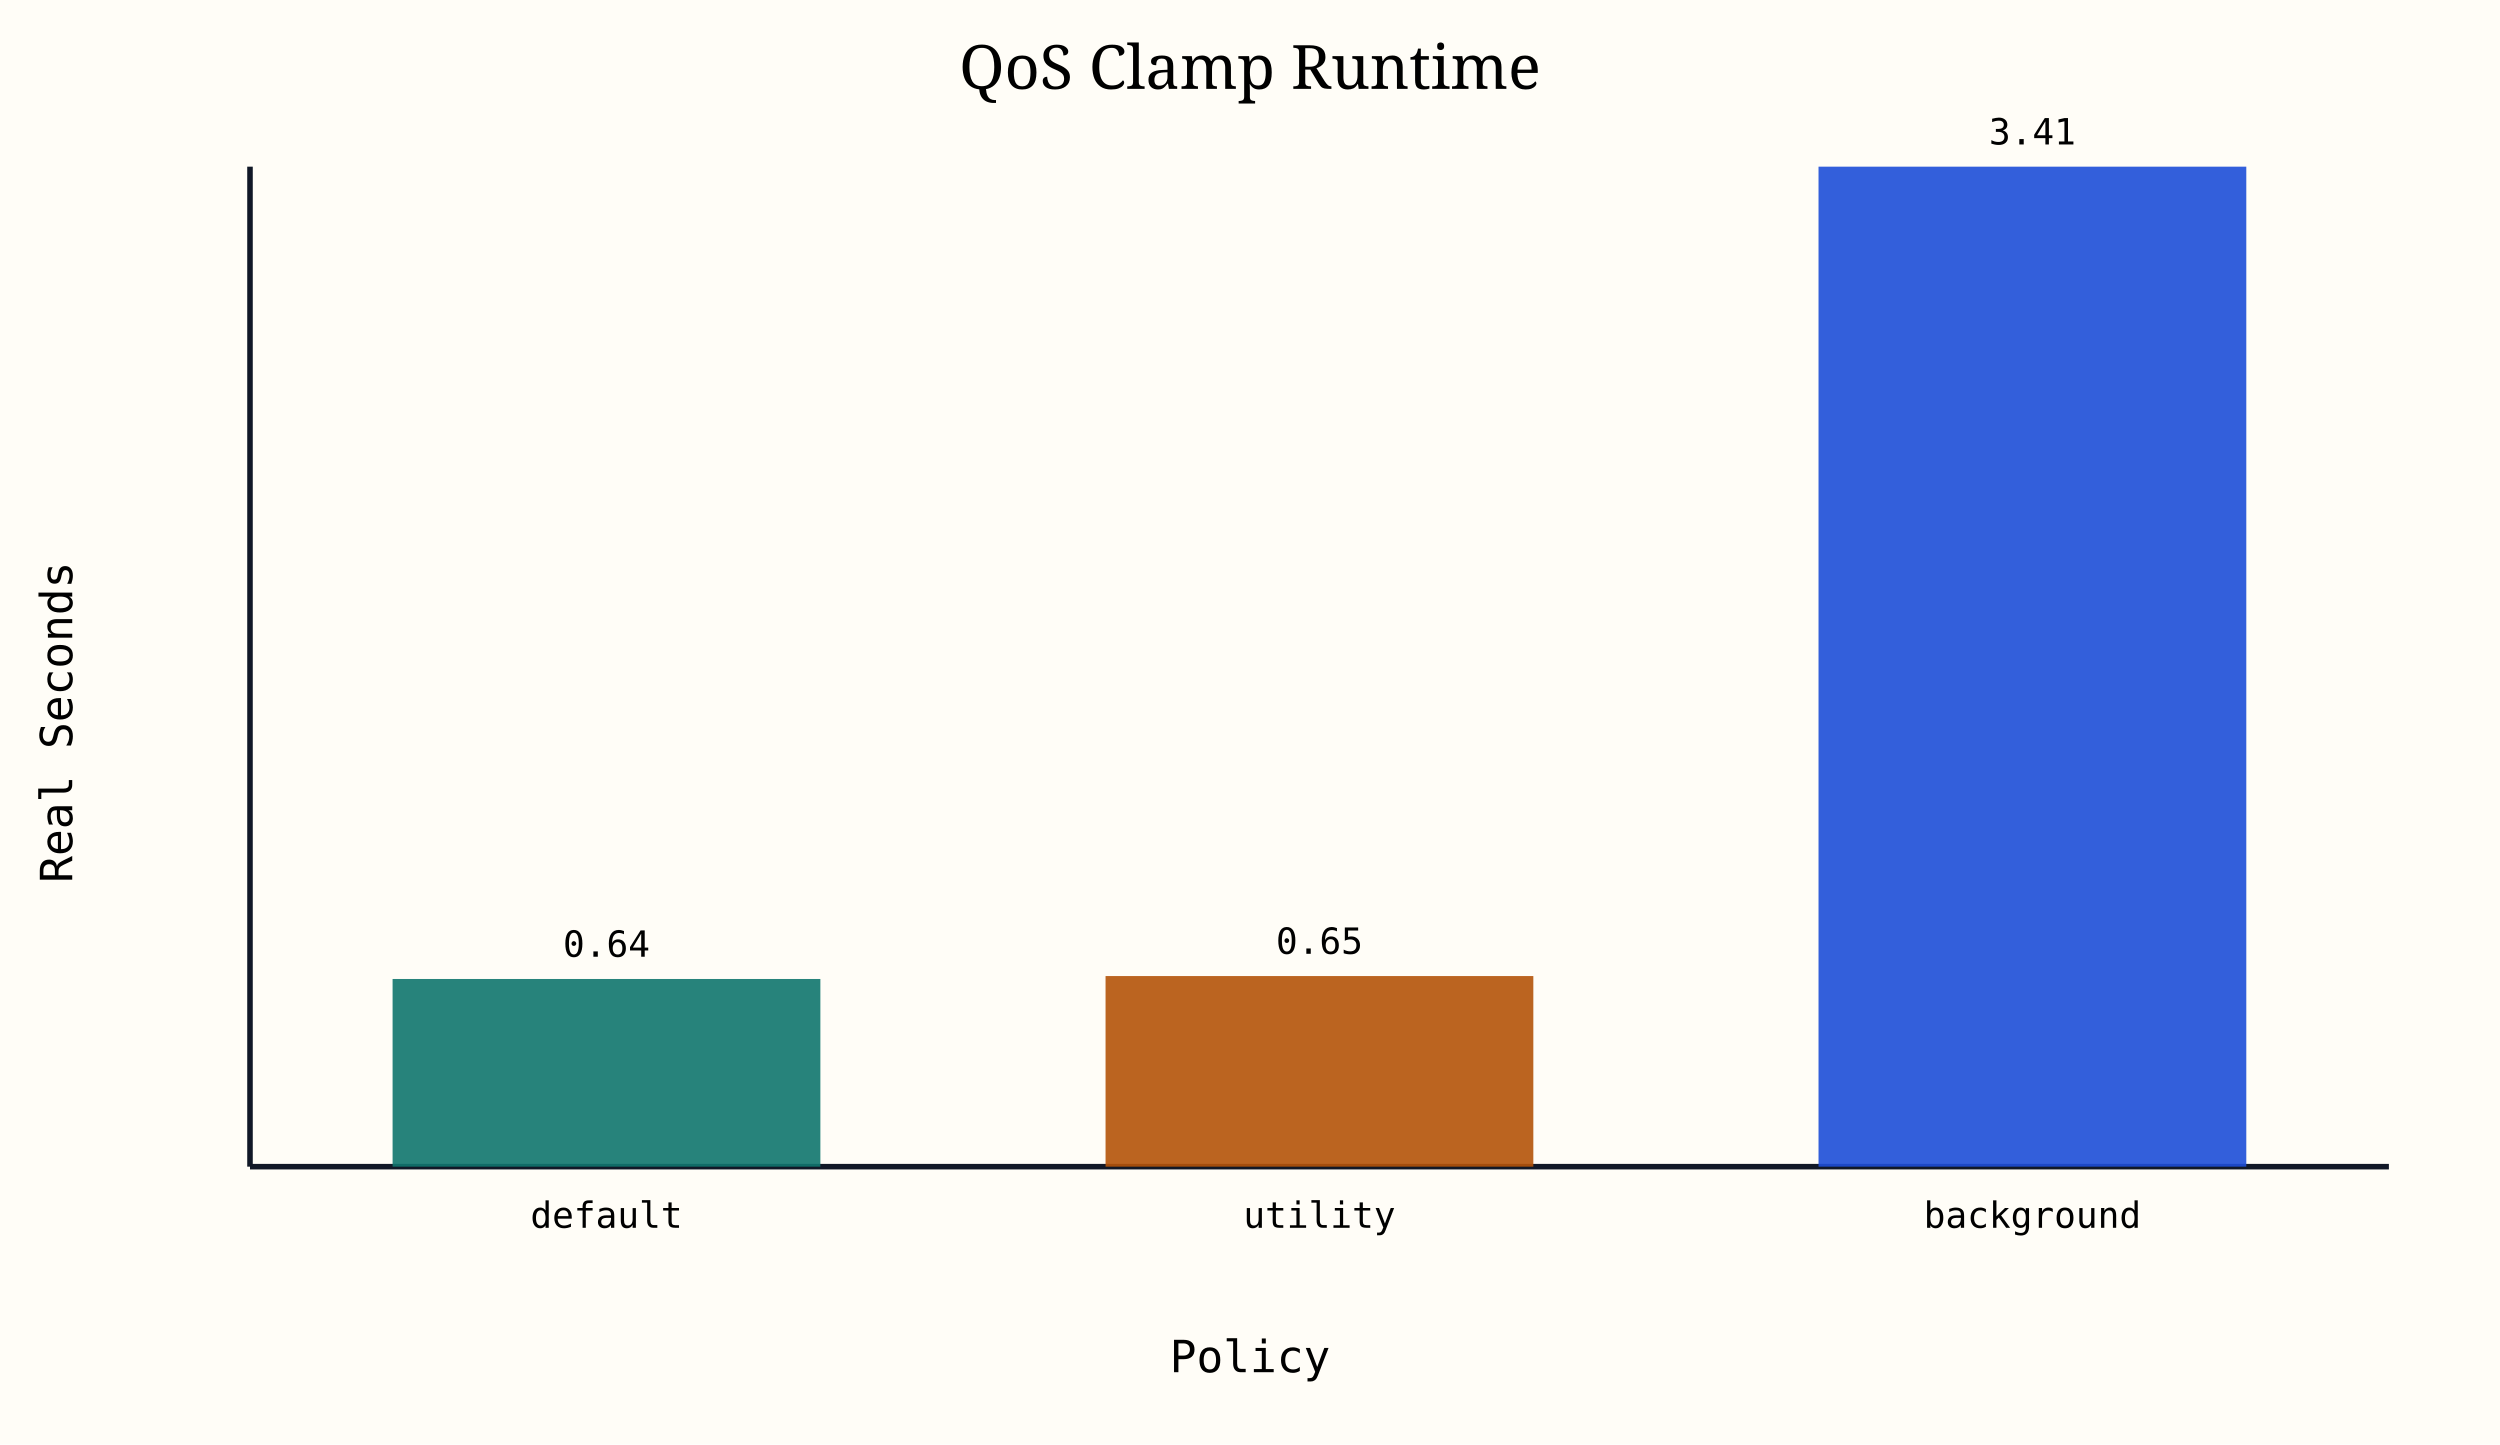
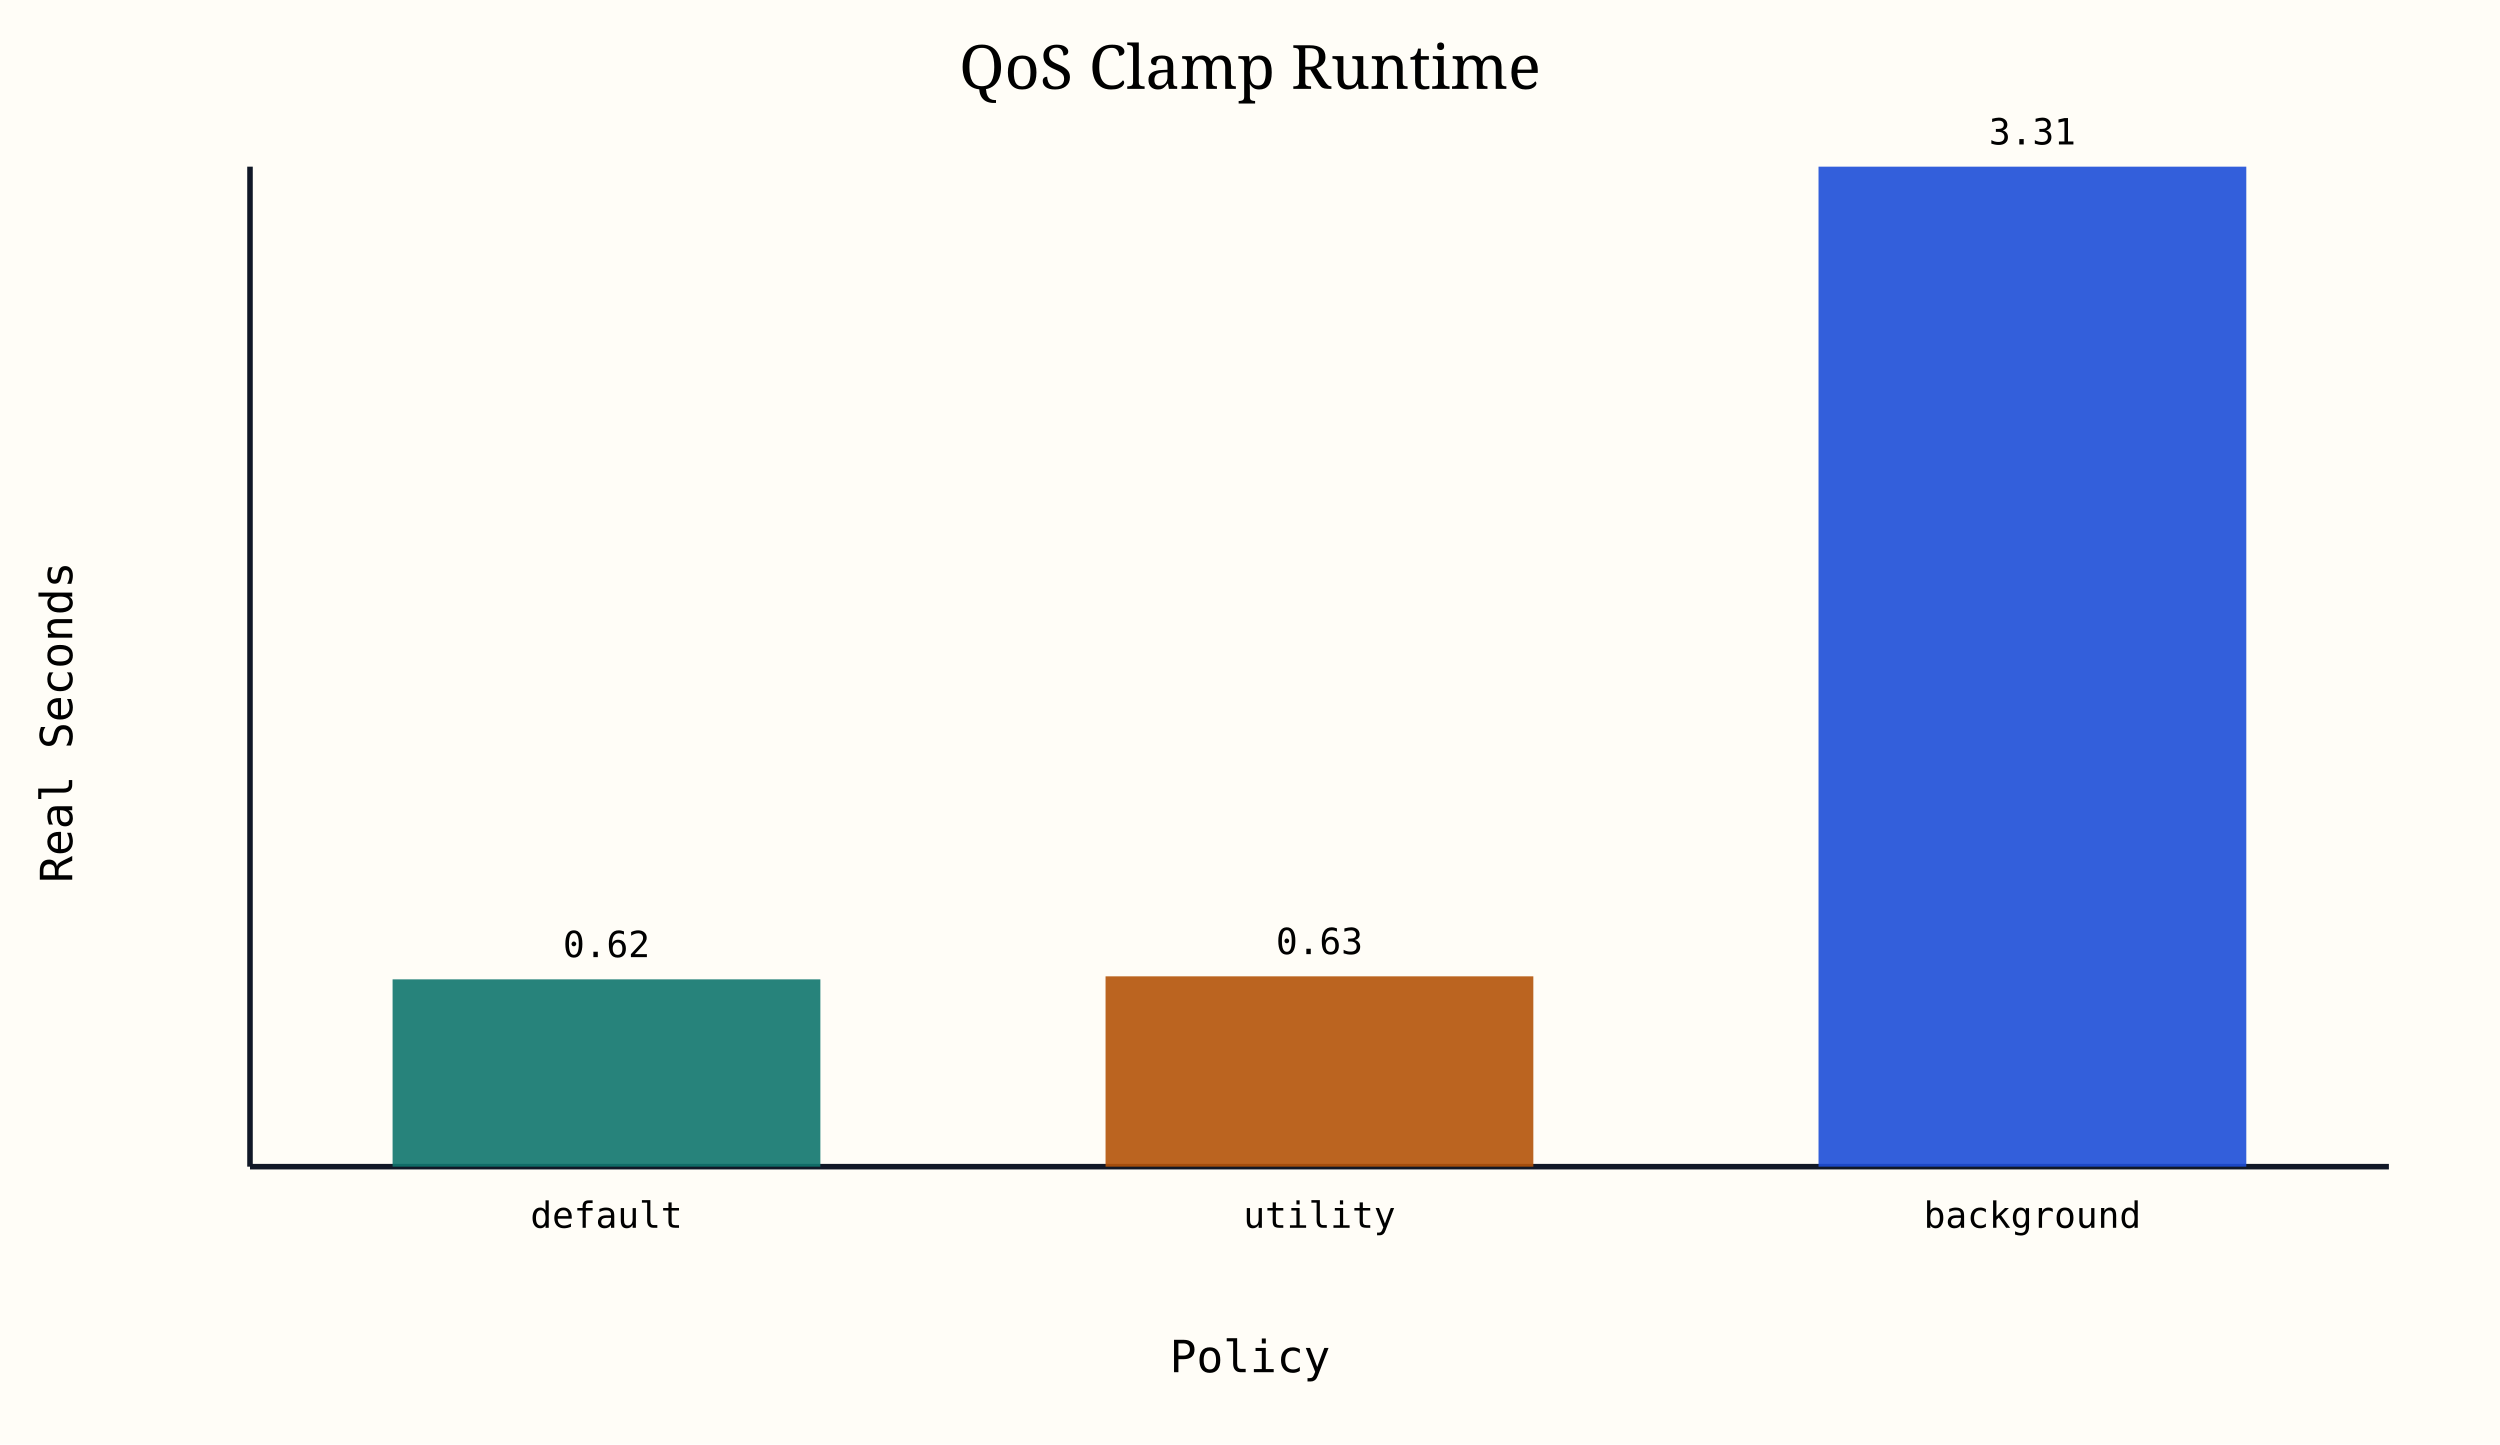
<svg xmlns="http://www.w3.org/2000/svg" width="900" height="520" viewBox="0 0 900 520">
  <rect width="100%" height="100%" fill="#fffdf7" />
  <text x="450.0" y="32" text-anchor="middle" font-size="22" font-family="Georgia, serif">QoS Clamp Runtime</text>
  <line x1="90" y1="420" x2="860" y2="420" stroke="#111827" stroke-width="2" />
  <line x1="90" y1="60" x2="90" y2="420" stroke="#111827" stroke-width="2" />
  <text x="450.0" y="494" text-anchor="middle" font-size="16" font-family="Menlo, monospace">Policy</text>
  <text x="26" y="260.0" transform="rotate(-90 26 260.0)" text-anchor="middle" font-size="16" font-family="Menlo, monospace">Real Seconds</text>
-   <rect x="141.333" y="352.434" width="154.0" height="67.566" fill="#0f766e" opacity="0.9" />
-   <text x="218.333" y="344.434" text-anchor="middle" font-size="13" font-family="Menlo, monospace">0.64</text>
+   <rect x="141.333" y="352.568" width="154.0" height="67.432" fill="#0f766e" opacity="0.9" />
+   <text x="218.333" y="344.568" text-anchor="middle" font-size="13" font-family="Menlo, monospace">0.62</text>
  <text x="218.333" y="442" text-anchor="middle" font-size="13" font-family="Menlo, monospace">default</text>
-   <rect x="398.0" y="351.378" width="154.0" height="68.622" fill="#b45309" opacity="0.9" />
-   <text x="475.0" y="343.378" text-anchor="middle" font-size="13" font-family="Menlo, monospace">0.65</text>
+   <rect x="398.0" y="351.48" width="154.0" height="68.52" fill="#b45309" opacity="0.9" />
+   <text x="475.0" y="343.48" text-anchor="middle" font-size="13" font-family="Menlo, monospace">0.63</text>
  <text x="475.0" y="442" text-anchor="middle" font-size="13" font-family="Menlo, monospace">utility</text>
  <rect x="654.667" y="60.0" width="154.0" height="360.0" fill="#1d4ed8" opacity="0.9" />
-   <text x="731.667" y="52.0" text-anchor="middle" font-size="13" font-family="Menlo, monospace">3.41</text>
+   <text x="731.667" y="52.0" text-anchor="middle" font-size="13" font-family="Menlo, monospace">3.31</text>
  <text x="731.667" y="442" text-anchor="middle" font-size="13" font-family="Menlo, monospace">background</text>
</svg>
